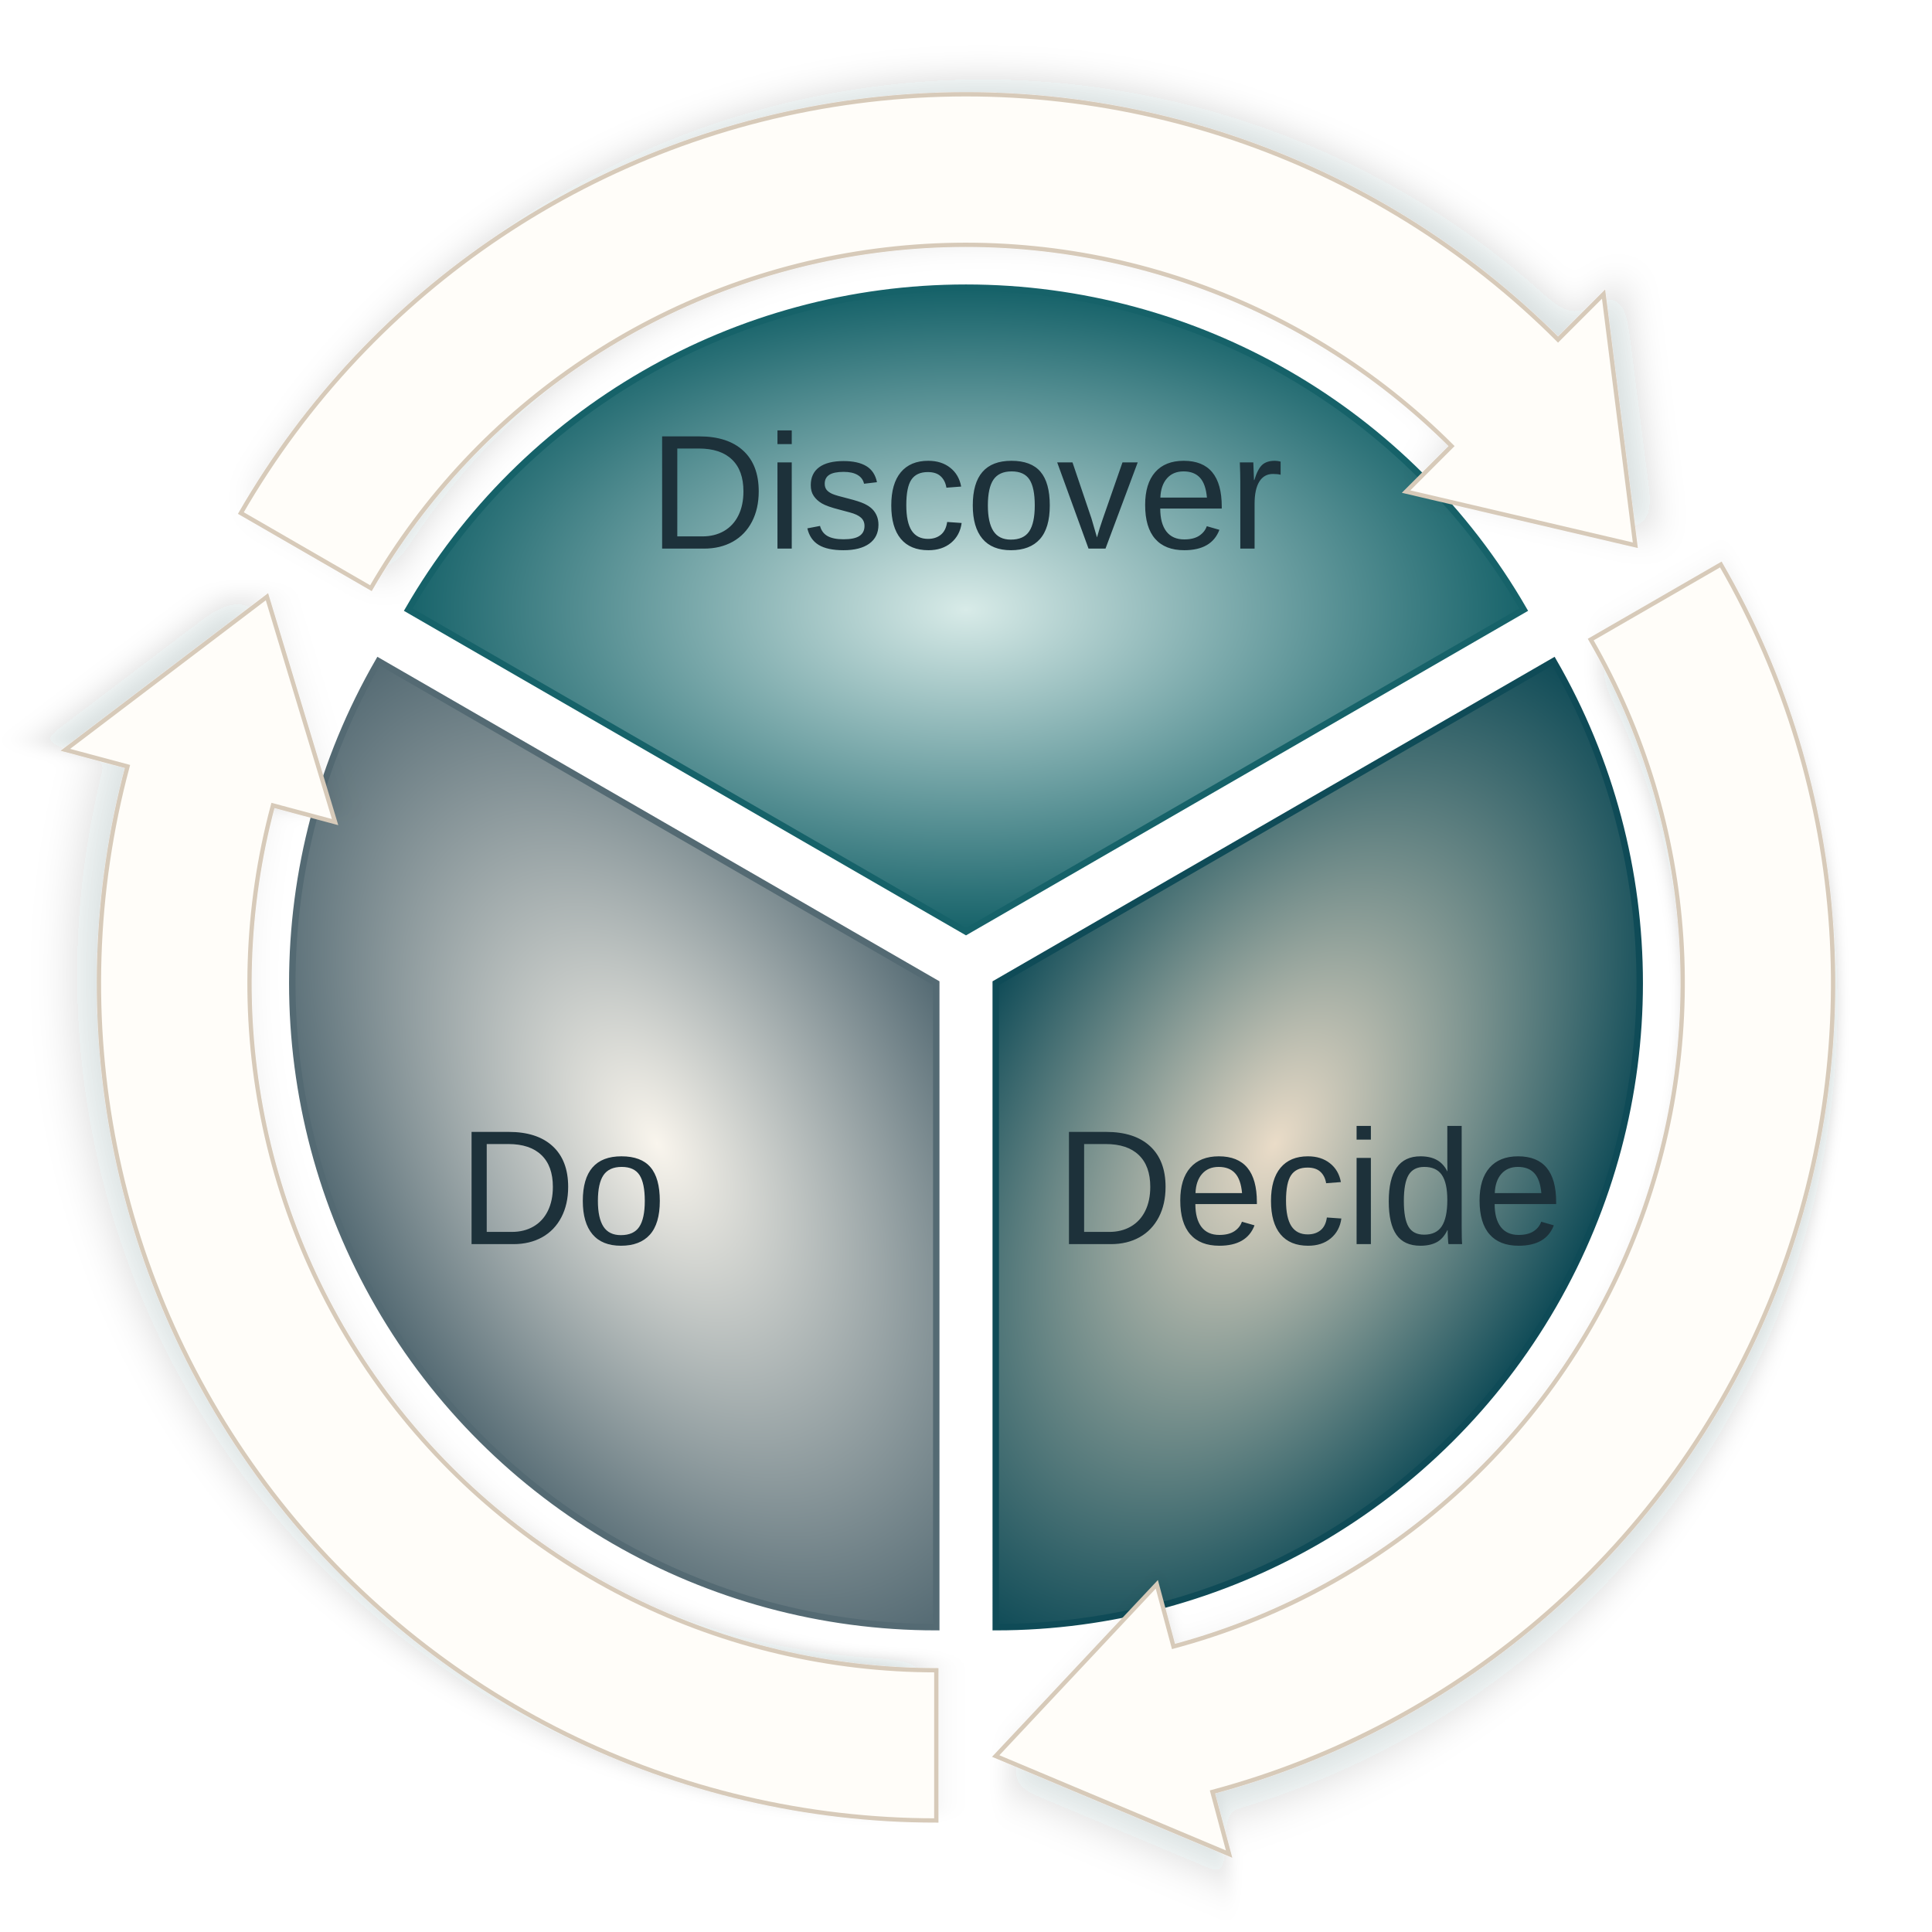
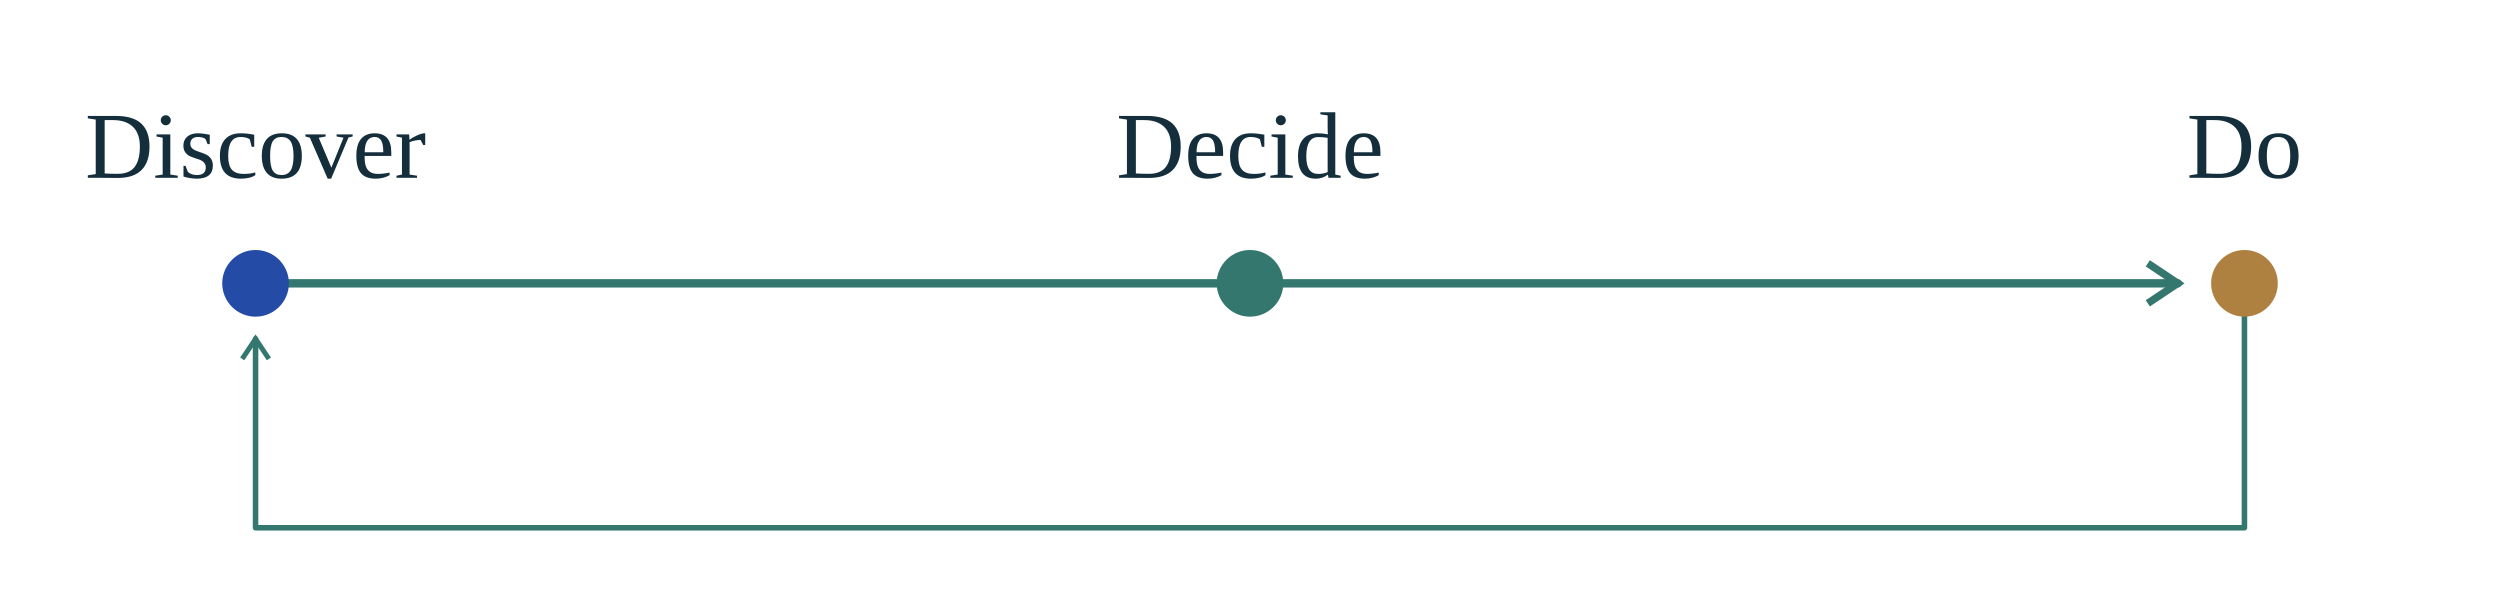
- <svg xmlns="http://www.w3.org/2000/svg" viewBox="175 25 450 450" width="100%" height="100%">
+ <svg xmlns="http://www.w3.org/2000/svg" width="900" height="220" viewBox="0 0 900 220" role="img">
  <defs>
-     <filter id="shadow" x="-20%" y="-20%" width="140%" height="140%">
-       <feDropShadow dx="3" dy="4" stdDeviation="4" flood-color="#1d313a" flood-opacity="0.15" />
-     </filter>
-     <radialGradient id="innerGrad1" cx="50%" cy="50%" r="50%">
-       <stop offset="0%" stop-color="#d8ebe8" />
-       <stop offset="100%" stop-color="#166269" />
-     </radialGradient>
-     <radialGradient id="innerGrad2" cx="50%" cy="50%" r="50%">
-       <stop offset="0%" stop-color="#eadcc8" />
-       <stop offset="100%" stop-color="#0f4b57" />
-     </radialGradient>
-     <radialGradient id="innerGrad3" cx="50%" cy="50%" r="50%">
-       <stop offset="0%" stop-color="#f9f5ed" />
-       <stop offset="100%" stop-color="#546a73" />
-     </radialGradient>
-     <g id="wedge">
-       <path d="M 0 0 L 75 -129.9 A 150 150 0 0 1 75 129.9 Z" />
-     </g>
-     <g id="arrow">
-       <path d="                 M 80.0 -138.6                  A 160 160 0 0 1 113.1 113.1                  L 102.5 102.5                  L 90.0 155.9                  L 148.5 148.5                  L 137.9 137.9                  A 195 195 0 0 0 97.5 -168.9                  Z" />
-     </g>
+     <marker id="arrow" viewBox="0 0 10 10" refX="8" refY="5" markerWidth="6" markerHeight="6" orient="auto-start-reverse">
+       <path d="m2 1 6 4-6 4" fill="none" stroke="#34776f" stroke-width="1.5" />
+     </marker>
  </defs>
-   <use href="#wedge" transform="translate(400,250) rotate(-90) translate(8,0)" fill="url(#innerGrad1)" stroke="#166269" stroke-width="1.5" />
-   <use href="#wedge" transform="translate(400,250) rotate(30) translate(8,0)" fill="url(#innerGrad2)" stroke="#0f4b57" stroke-width="1.5" />
-   <use href="#wedge" transform="translate(400,250) rotate(150) translate(8,0)" fill="url(#innerGrad3)" stroke="#546a73" stroke-width="1.5" />
-   <use href="#arrow" transform="translate(400,250) rotate(-90) translate(8,0)" fill="#fffdf9" stroke="#d7cab9" stroke-width="1" filter="url(#shadow)" />
-   <use href="#arrow" transform="translate(400,250) rotate(30) translate(8,0)" fill="#fffdf9" stroke="#d7cab9" stroke-width="1" filter="url(#shadow)" />
-   <use href="#arrow" transform="translate(400,250) rotate(150) translate(8,0)" fill="#fffdf9" stroke="#d7cab9" stroke-width="1" filter="url(#shadow)" />
-   <text x="400" y="142" font-family="Arial, sans-serif" font-size="38" text-anchor="middle" dominant-baseline="middle" fill="#1d313a">Discover</text>
-   <text x="480" y="304" font-family="Arial, sans-serif" font-size="38" text-anchor="middle" dominant-baseline="middle" fill="#1d313a">Decide</text>
-   <text x="306" y="304" font-family="Arial, sans-serif" font-size="38" text-anchor="middle" dominant-baseline="middle" fill="#1d313a">Do</text>
+   <path d="M92 102H784" fill="none" stroke="#34776f" stroke-width="3" stroke-linecap="round" stroke-linejoin="round" marker-end="url(#arrow)" />
+   <path d="M808 113V190H92V122" fill="none" stroke="#34776f" stroke-width="2" stroke-linecap="round" stroke-linejoin="round" marker-end="url(#arrow)" />
+   <circle cx="92" cy="102" r="12" fill="#244ba6" />
+   <text x="92" y="64" text-anchor="middle" font-family="Source Serif 4, Georgia, serif" font-size="34" fill="#152e3b">Discover</text>
+   <circle cx="450" cy="102" r="12" fill="#34776f" />
+   <text x="450" y="64" text-anchor="middle" font-family="Source Serif 4, Georgia, serif" font-size="34" fill="#152e3b">Decide</text>
+   <circle cx="808" cy="102" r="12" fill="#ae8141" />
+   <text x="808" y="64" text-anchor="middle" font-family="Source Serif 4, Georgia, serif" font-size="34" fill="#152e3b">Do</text>
</svg>
